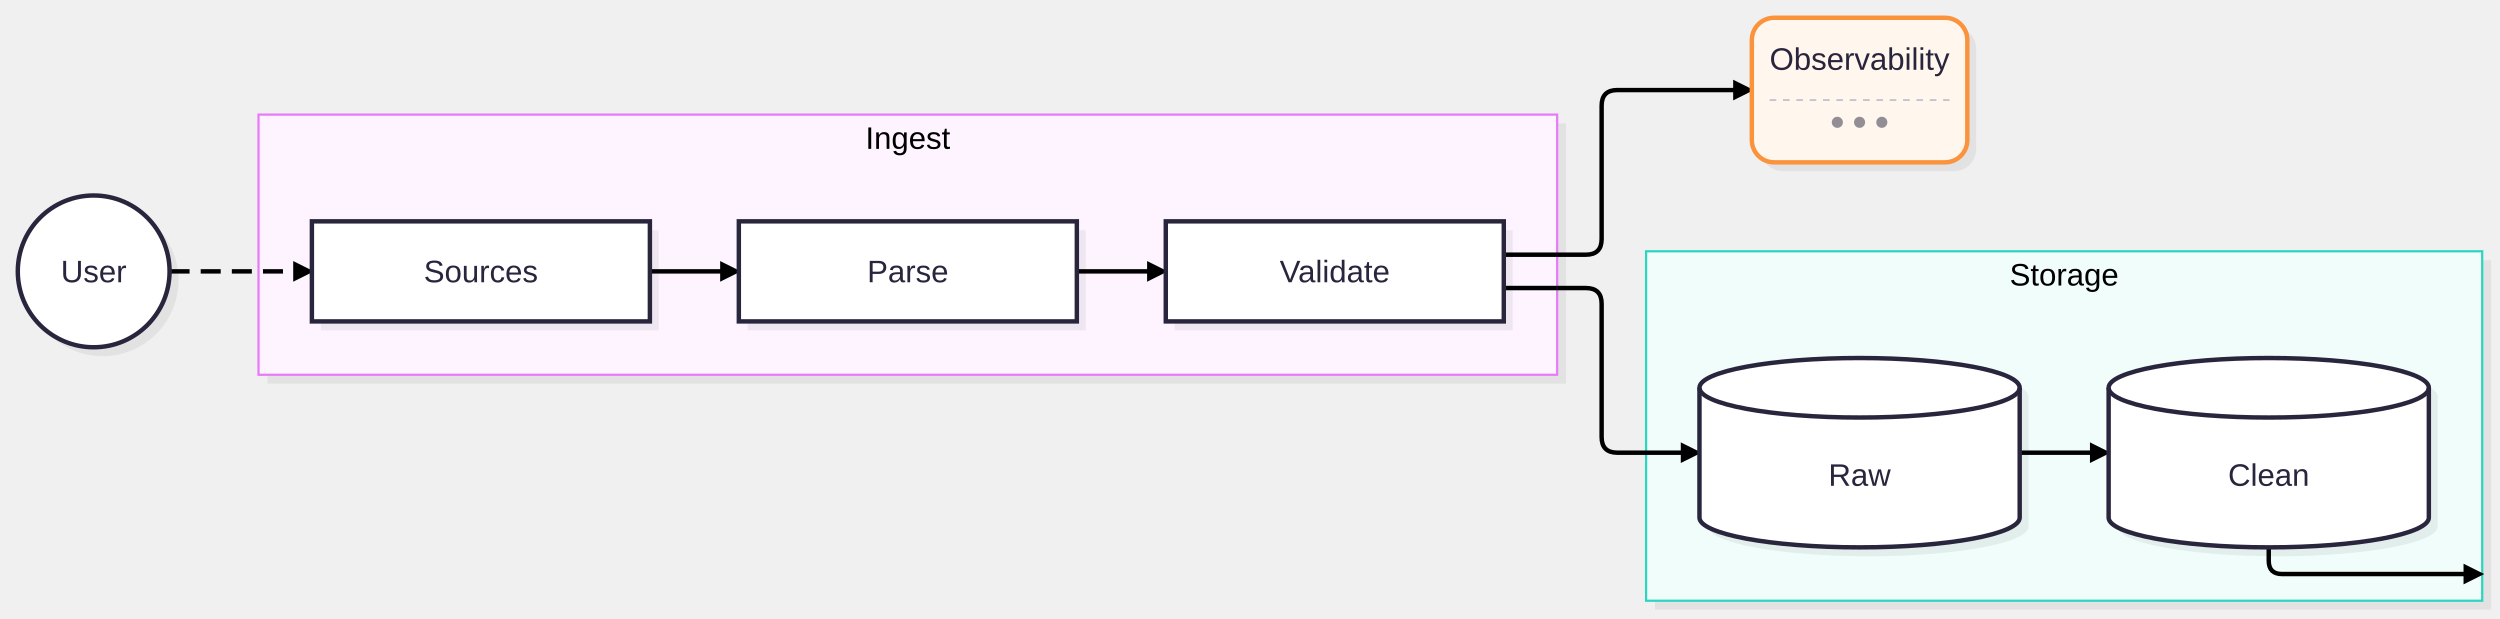
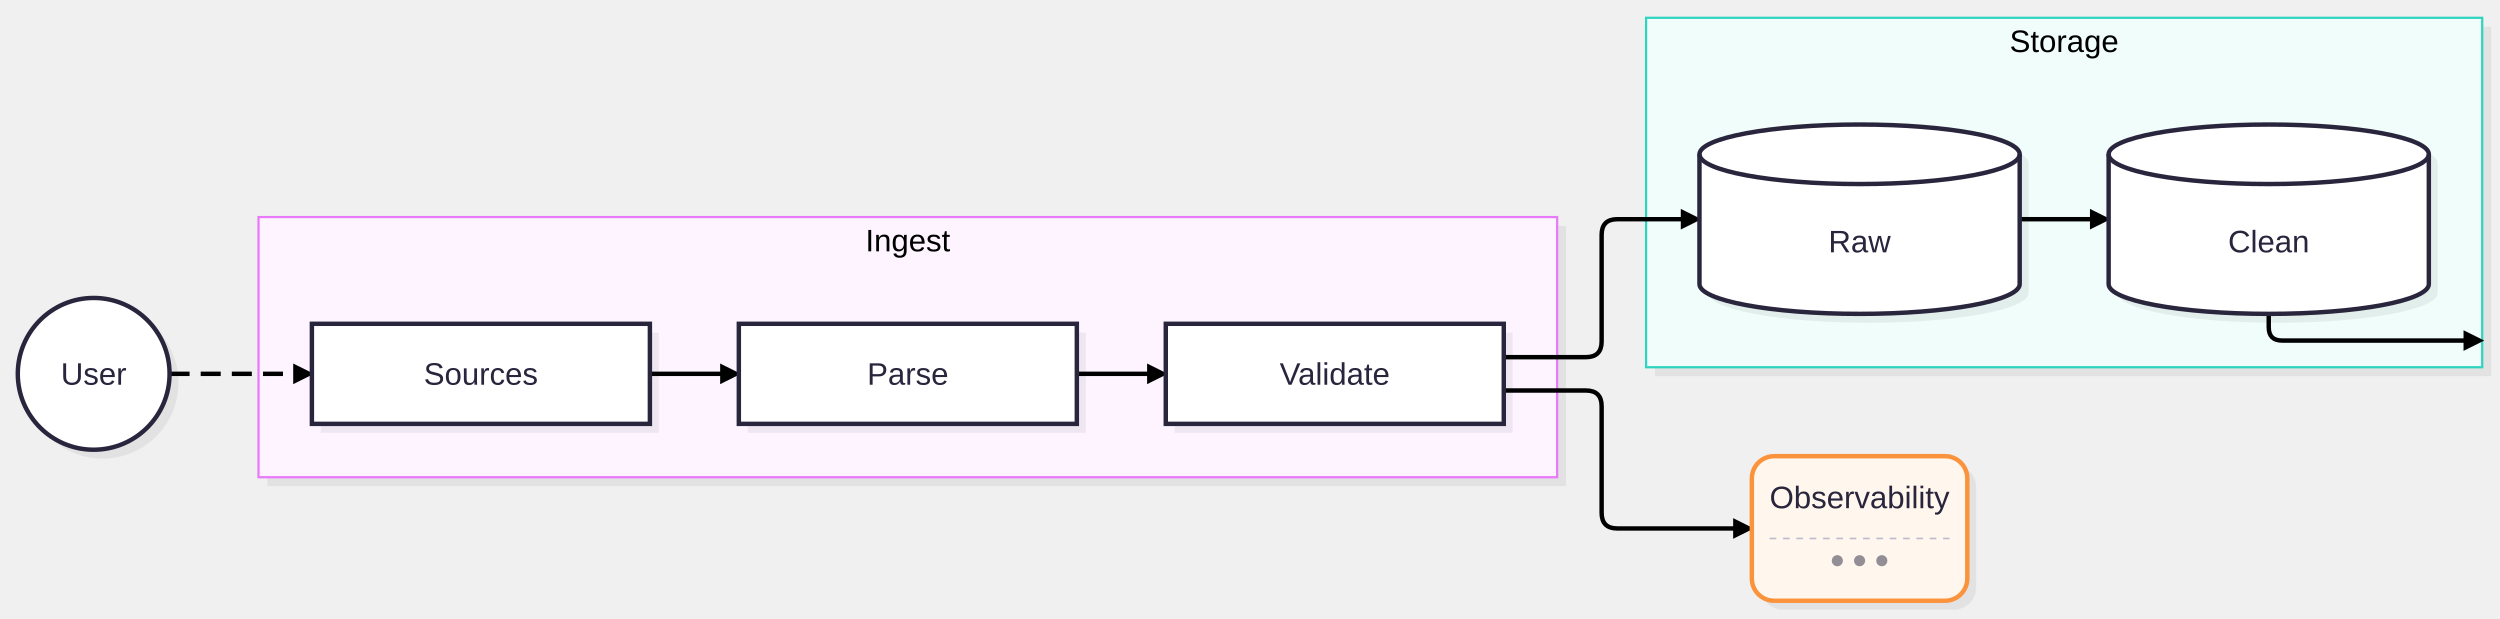
<svg xmlns="http://www.w3.org/2000/svg" id="my-svg" width="100%" class="flowchart" style="max-width: 1124.255px; background-color: white;" viewBox="-8 -8 1124.255 278.149" role="graphics-document document" aria-roledescription="flowchart-v2">
  <style>#my-svg{font-family:"Recursive Variable", arial, sans-serif;font-size:16px;}#my-svg text{font-family:"Recursive Variable", arial, sans-serif;}</style>
  <g>
    <g class="clusters">
      <g id="cluster-ingest" class="cluster">
-         <rect class="drop-shadow" x="112.255" y="47.537" width="584" height="117" fill="#000000" stroke="none" opacity="0.06" />
-         <rect x="108.255" y="43.537" width="584" height="117" fill="#FDF4FF" stroke="#E879F9" stroke-width="1" />
-         <text class="cluster-label" x="400.255" y="58.937" text-anchor="middle" font-size="14" fill="#000000">Ingest</text>
+         <rect class="drop-shadow" x="112.255" y="93.612" width="584" height="117" fill="#000000" stroke="none" opacity="0.06" />
+         <rect x="108.255" y="89.612" width="584" height="117" fill="#FDF4FF" stroke="#E879F9" stroke-width="1" />
+         <text class="cluster-label" x="400.255" y="105.012" text-anchor="middle" font-size="14" fill="#000000">Ingest</text>
      </g>
      <g id="cluster-store" class="cluster">
-         <rect class="drop-shadow" x="736.255" y="109" width="376" height="157.149" fill="#000000" stroke="none" opacity="0.06" />
-         <rect x="732.255" y="105" width="376" height="157.149" fill="#F0FDFA" stroke="#2DD4BF" stroke-width="1" />
-         <text class="cluster-label" x="920.255" y="120.4" text-anchor="middle" font-size="14" fill="#000000">Storage</text>
+         <rect class="drop-shadow" x="736.255" y="4" width="376" height="157.149" fill="#000000" stroke="none" opacity="0.06" />
+         <rect x="732.255" y="0" width="376" height="157.149" fill="#F0FDFA" stroke="#2DD4BF" stroke-width="1" />
+         <text class="cluster-label" x="920.255" y="15.4" text-anchor="middle" font-size="14" fill="#000000">Storage</text>
      </g>
    </g>
    <g class="edgePaths">
      <g id="L-src-parse-0" class="edgePath">
-         <path class="flowchart-link LS-src LE-parse" d="M284.255,114.037L320.255,114.037" fill="none" stroke="#000000" stroke-width="2" />
-         <path class="marker" d="M316.255,110.037L324.255,114.037L316.255,118.037Z" fill="#000000" stroke="#000000" stroke-width="0.8" />
+         <path class="flowchart-link LS-src LE-parse" d="M284.255,160.112L320.255,160.112" fill="none" stroke="#000000" stroke-width="2" />
+         <path class="marker" d="M316.255,156.112L324.255,160.112L316.255,164.112Z" fill="#000000" stroke="#000000" stroke-width="0.8" />
      </g>
      <g id="L-parse-validate-1" class="edgePath">
-         <path class="flowchart-link LS-parse LE-validate" d="M476.255,114.037L512.255,114.037" fill="none" stroke="#000000" stroke-width="2" />
-         <path class="marker" d="M508.255,110.037L516.255,114.037L508.255,118.037Z" fill="#000000" stroke="#000000" stroke-width="0.8" />
+         <path class="flowchart-link LS-parse LE-validate" d="M476.255,160.112L512.255,160.112" fill="none" stroke="#000000" stroke-width="2" />
+         <path class="marker" d="M508.255,156.112L516.255,160.112L508.255,164.112Z" fill="#000000" stroke="#000000" stroke-width="0.8" />
      </g>
      <g id="L-raw-clean-2" class="edgePath">
-         <path class="flowchart-link LS-raw LE-clean" d="M900.255,195.574L936.255,195.574" fill="none" stroke="#000000" stroke-width="2" />
-         <path class="marker" d="M932.255,191.574L940.255,195.574L932.255,199.574Z" fill="#000000" stroke="#000000" stroke-width="0.8" />
+         <path class="flowchart-link LS-raw LE-clean" d="M900.255,90.574L936.255,90.574" fill="none" stroke="#000000" stroke-width="2" />
+         <path class="marker" d="M932.255,86.574L940.255,90.574L932.255,94.574Z" fill="#000000" stroke="#000000" stroke-width="0.8" />
      </g>
      <g id="L-user-src-3" class="edgePath">
-         <path class="flowchart-link LS-user LE-src" d="M68.255,114.037L128.255,114.037" fill="none" stroke="#000000" stroke-width="2" stroke-dasharray="9 5" />
-         <path class="marker" d="M124.255,110.037L132.255,114.037L124.255,118.037Z" fill="#000000" stroke="#000000" stroke-width="0.8" />
+         <path class="flowchart-link LS-user LE-src" d="M68.255,160.112L128.255,160.112" fill="none" stroke="#000000" stroke-width="2" stroke-dasharray="9 5" />
+         <path class="marker" d="M124.255,156.112L132.255,160.112L124.255,164.112Z" fill="#000000" stroke="#000000" stroke-width="0.8" />
      </g>
      <g id="L-validate-raw-4" class="edgePath">
-         <path class="flowchart-link LS-validate LE-raw" d="M668.255,121.537L705.184,121.537C709.898,121.537,712.255,123.894,712.255,128.608L712.255,188.503C712.255,193.217,714.612,195.574,719.326,195.574L752.255,195.574" fill="none" stroke="#000000" stroke-width="2" />
-         <path class="marker" d="M748.255,191.574L756.255,195.574L748.255,199.574Z" fill="#000000" stroke="#000000" stroke-width="0.8" />
+         <path class="flowchart-link LS-validate LE-raw" d="M668.255,152.612L705.184,152.612C709.898,152.612,712.255,150.255,712.255,145.54L712.255,97.645C712.255,92.931,714.612,90.574,719.326,90.574L752.255,90.574" fill="none" stroke="#000000" stroke-width="2" />
+         <path class="marker" d="M748.255,86.574L756.255,90.574L748.255,94.574Z" fill="#000000" stroke="#000000" stroke-width="0.8" />
      </g>
      <g id="L-validate-observability-5" class="edgePath">
-         <path class="flowchart-link LS-validate LE-observability" d="M668.255,106.537L705.184,106.537C709.898,106.537,712.255,104.18,712.255,99.466L712.255,39.571C712.255,34.857,714.612,32.5,719.326,32.5L775.802,32.5" fill="none" stroke="#000000" stroke-width="2" />
-         <path class="marker" d="M771.802,28.5L779.802,32.5L771.802,36.5Z" fill="#000000" stroke="#000000" stroke-width="0.8" />
+         <path class="flowchart-link LS-validate LE-observability" d="M668.255,167.612L705.184,167.612C709.898,167.612,712.255,169.969,712.255,174.683L712.255,222.578C712.255,227.292,714.612,229.649,719.326,229.649L775.802,229.649" fill="none" stroke="#000000" stroke-width="2" />
+         <path class="marker" d="M771.802,225.649L779.802,229.649L771.802,233.649Z" fill="#000000" stroke="#000000" stroke-width="0.8" />
      </g>
      <g id="L-clean-store-6" class="edgePath">
-         <path class="flowchart-link LS-clean LE-store" d="M1012.255,238.149L1012.255,244.149C1012.255,248.149,1014.255,250.149,1018.255,250.149L1104.255,250.149" fill="none" stroke="#000000" stroke-width="2" />
-         <path class="marker" d="M1100.255,246.149L1108.255,250.149L1100.255,254.149Z" fill="#000000" stroke="#000000" stroke-width="0.8" />
+         <path class="flowchart-link LS-clean LE-store" d="M1012.255,133.149L1012.255,139.149C1012.255,143.149,1014.255,145.149,1018.255,145.149L1104.255,145.149" fill="none" stroke="#000000" stroke-width="2" />
+         <path class="marker" d="M1100.255,141.149L1108.255,145.149L1100.255,149.149Z" fill="#000000" stroke="#000000" stroke-width="0.8" />
      </g>
    </g>
    <g class="nodes">
      <g id="flowchart-observability-0" class="node default">
-         <rect class="drop-shadow" x="783.802" y="4" width="96.906" height="65" rx="10" ry="10" fill="#000000" stroke="none" opacity="0.06" />
-         <rect class="basic label-container" x="779.802" y="0" width="96.906" height="65" rx="10" ry="10" fill="#FFF7ED" stroke="#FB923C" stroke-width="2" />
-         <path class="collapsed-separator" d="M787.802,37L868.708,37" fill="none" stroke="#BDBCCC" stroke-width="0.75" stroke-dasharray="3 3" />
-         <circle class="collapsed-indicator" cx="818.255" cy="47" r="2.5" fill="#28253D" stroke="none" opacity="0.5" />
-         <circle class="collapsed-indicator" cx="828.255" cy="47" r="2.5" fill="#28253D" stroke="none" opacity="0.5" />
-         <circle class="collapsed-indicator" cx="838.255" cy="47" r="2.5" fill="#28253D" stroke="none" opacity="0.5" />
-         <text class="nodeLabel" x="828.255" y="23.4" text-anchor="middle" font-size="14" fill="#28253D">Observability</text>
+         <rect class="drop-shadow" x="783.802" y="201.149" width="96.906" height="65" rx="10" ry="10" fill="#000000" stroke="none" opacity="0.06" />
+         <rect class="basic label-container" x="779.802" y="197.149" width="96.906" height="65" rx="10" ry="10" fill="#FFF7ED" stroke="#FB923C" stroke-width="2" />
+         <path class="collapsed-separator" d="M787.802,234.149L868.708,234.149" fill="none" stroke="#BDBCCC" stroke-width="0.75" stroke-dasharray="3 3" />
+         <circle class="collapsed-indicator" cx="818.255" cy="244.149" r="2.5" fill="#28253D" stroke="none" opacity="0.5" />
+         <circle class="collapsed-indicator" cx="828.255" cy="244.149" r="2.5" fill="#28253D" stroke="none" opacity="0.5" />
+         <circle class="collapsed-indicator" cx="838.255" cy="244.149" r="2.5" fill="#28253D" stroke="none" opacity="0.5" />
+         <text class="nodeLabel" x="828.255" y="220.549" text-anchor="middle" font-size="14" fill="#28253D">Observability</text>
      </g>
      <g id="flowchart-src-1" class="node default">
-         <rect class="drop-shadow" x="136.255" y="95.537" width="152" height="45" fill="#000000" stroke="none" opacity="0.06" />
-         <rect class="basic label-container" x="132.255" y="91.537" width="152" height="45" fill="#ffffff" stroke="#28253D" stroke-width="2" />
-         <text class="nodeLabel" x="208.255" y="118.937" text-anchor="middle" font-size="14" fill="#28253D">Sources</text>
+         <rect class="drop-shadow" x="136.255" y="141.612" width="152" height="45" fill="#000000" stroke="none" opacity="0.06" />
+         <rect class="basic label-container" x="132.255" y="137.612" width="152" height="45" fill="#ffffff" stroke="#28253D" stroke-width="2" />
+         <text class="nodeLabel" x="208.255" y="165.012" text-anchor="middle" font-size="14" fill="#28253D">Sources</text>
      </g>
      <g id="flowchart-parse-2" class="node default">
-         <rect class="drop-shadow" x="328.255" y="95.537" width="152" height="45" fill="#000000" stroke="none" opacity="0.06" />
-         <rect class="basic label-container" x="324.255" y="91.537" width="152" height="45" fill="#ffffff" stroke="#28253D" stroke-width="2" />
-         <text class="nodeLabel" x="400.255" y="118.937" text-anchor="middle" font-size="14" fill="#28253D">Parse</text>
+         <rect class="drop-shadow" x="328.255" y="141.612" width="152" height="45" fill="#000000" stroke="none" opacity="0.06" />
+         <rect class="basic label-container" x="324.255" y="137.612" width="152" height="45" fill="#ffffff" stroke="#28253D" stroke-width="2" />
+         <text class="nodeLabel" x="400.255" y="165.012" text-anchor="middle" font-size="14" fill="#28253D">Parse</text>
      </g>
      <g id="flowchart-validate-3" class="node default">
-         <rect class="drop-shadow" x="520.255" y="95.537" width="152" height="45" fill="#000000" stroke="none" opacity="0.06" />
-         <rect class="basic label-container" x="516.255" y="91.537" width="152" height="45" fill="#ffffff" stroke="#28253D" stroke-width="2" />
-         <text class="nodeLabel" x="592.255" y="118.937" text-anchor="middle" font-size="14" fill="#28253D">Validate</text>
+         <rect class="drop-shadow" x="520.255" y="141.612" width="152" height="45" fill="#000000" stroke="none" opacity="0.06" />
+         <rect class="basic label-container" x="516.255" y="137.612" width="152" height="45" fill="#ffffff" stroke="#28253D" stroke-width="2" />
+         <text class="nodeLabel" x="592.255" y="165.012" text-anchor="middle" font-size="14" fill="#28253D">Validate</text>
      </g>
      <g id="flowchart-raw-4" class="node default">
-         <path class="drop-shadow" d="M760.255,170.383L760.255,228.766C760.255,236.157,792.491,242.149,832.255,242.149C872.02,242.149,904.255,236.157,904.255,228.766L904.255,170.383C904.255,162.992,872.02,157,832.255,157C792.491,157,760.255,162.992,760.255,170.383Z" fill="#000000" stroke="none" opacity="0.06" />
-         <path class="basic label-container" d="M756.255,166.383L756.255,224.766C756.255,232.157,788.491,238.149,828.255,238.149C868.02,238.149,900.255,232.157,900.255,224.766L900.255,166.383C900.255,158.992,868.02,153,828.255,153C788.491,153,756.255,158.992,756.255,166.383Z" fill="#ffffff" stroke="#28253D" stroke-width="2" />
-         <path d="M756.255,166.383C756.255,173.774,788.491,179.766,828.255,179.766C868.02,179.766,900.255,173.774,900.255,166.383" fill="none" stroke="#28253D" stroke-width="2" />
-         <text class="nodeLabel" x="828.255" y="210.474" text-anchor="middle" font-size="14" fill="#28253D">Raw</text>
+         <path class="drop-shadow" d="M760.255,65.383L760.255,123.766C760.255,131.157,792.491,137.149,832.255,137.149C872.02,137.149,904.255,131.157,904.255,123.766L904.255,65.383C904.255,57.992,872.02,52,832.255,52C792.491,52,760.255,57.992,760.255,65.383Z" fill="#000000" stroke="none" opacity="0.06" />
+         <path class="basic label-container" d="M756.255,61.383L756.255,119.766C756.255,127.157,788.491,133.149,828.255,133.149C868.02,133.149,900.255,127.157,900.255,119.766L900.255,61.383C900.255,53.992,868.02,48,828.255,48C788.491,48,756.255,53.992,756.255,61.383Z" fill="#ffffff" stroke="#28253D" stroke-width="2" />
+         <path d="M756.255,61.383C756.255,68.774,788.491,74.766,828.255,74.766C868.02,74.766,900.255,68.774,900.255,61.383" fill="none" stroke="#28253D" stroke-width="2" />
+         <text class="nodeLabel" x="828.255" y="105.474" text-anchor="middle" font-size="14" fill="#28253D">Raw</text>
      </g>
      <g id="flowchart-clean-5" class="node default">
-         <path class="drop-shadow" d="M944.255,170.383L944.255,228.766C944.255,236.157,976.491,242.149,1016.255,242.149C1056.02,242.149,1088.255,236.157,1088.255,228.766L1088.255,170.383C1088.255,162.992,1056.02,157,1016.255,157C976.491,157,944.255,162.992,944.255,170.383Z" fill="#000000" stroke="none" opacity="0.06" />
-         <path class="basic label-container" d="M940.255,166.383L940.255,224.766C940.255,232.157,972.491,238.149,1012.255,238.149C1052.02,238.149,1084.255,232.157,1084.255,224.766L1084.255,166.383C1084.255,158.992,1052.02,153,1012.255,153C972.491,153,940.255,158.992,940.255,166.383Z" fill="#ffffff" stroke="#28253D" stroke-width="2" />
-         <path d="M940.255,166.383C940.255,173.774,972.491,179.766,1012.255,179.766C1052.02,179.766,1084.255,173.774,1084.255,166.383" fill="none" stroke="#28253D" stroke-width="2" />
-         <text class="nodeLabel" x="1012.255" y="210.474" text-anchor="middle" font-size="14" fill="#28253D">Clean</text>
+         <path class="drop-shadow" d="M944.255,65.383L944.255,123.766C944.255,131.157,976.491,137.149,1016.255,137.149C1056.02,137.149,1088.255,131.157,1088.255,123.766L1088.255,65.383C1088.255,57.992,1056.02,52,1016.255,52C976.491,52,944.255,57.992,944.255,65.383Z" fill="#000000" stroke="none" opacity="0.06" />
+         <path class="basic label-container" d="M940.255,61.383L940.255,119.766C940.255,127.157,972.491,133.149,1012.255,133.149C1052.02,133.149,1084.255,127.157,1084.255,119.766L1084.255,61.383C1084.255,53.992,1052.02,48,1012.255,48C972.491,48,940.255,53.992,940.255,61.383Z" fill="#ffffff" stroke="#28253D" stroke-width="2" />
+         <path d="M940.255,61.383C940.255,68.774,972.491,74.766,1012.255,74.766C1052.02,74.766,1084.255,68.774,1084.255,61.383" fill="none" stroke="#28253D" stroke-width="2" />
+         <text class="nodeLabel" x="1012.255" y="105.474" text-anchor="middle" font-size="14" fill="#28253D">Clean</text>
      </g>
      <g id="flowchart-user-6" class="node default">
-         <circle class="drop-shadow" cx="38.128" cy="118.037" r="34.128" fill="#000000" stroke="none" opacity="0.06" />
-         <circle class="basic label-container" cx="34.128" cy="114.037" r="34.128" fill="#ffffff" stroke="#28253D" stroke-width="2" />
-         <text class="nodeLabel" x="34.128" y="118.937" text-anchor="middle" font-size="14" fill="#28253D">User</text>
+         <circle class="drop-shadow" cx="38.128" cy="164.112" r="34.128" fill="#000000" stroke="none" opacity="0.06" />
+         <circle class="basic label-container" cx="34.128" cy="160.112" r="34.128" fill="#ffffff" stroke="#28253D" stroke-width="2" />
+         <text class="nodeLabel" x="34.128" y="165.012" text-anchor="middle" font-size="14" fill="#28253D">User</text>
      </g>
    </g>
  </g>
</svg>
